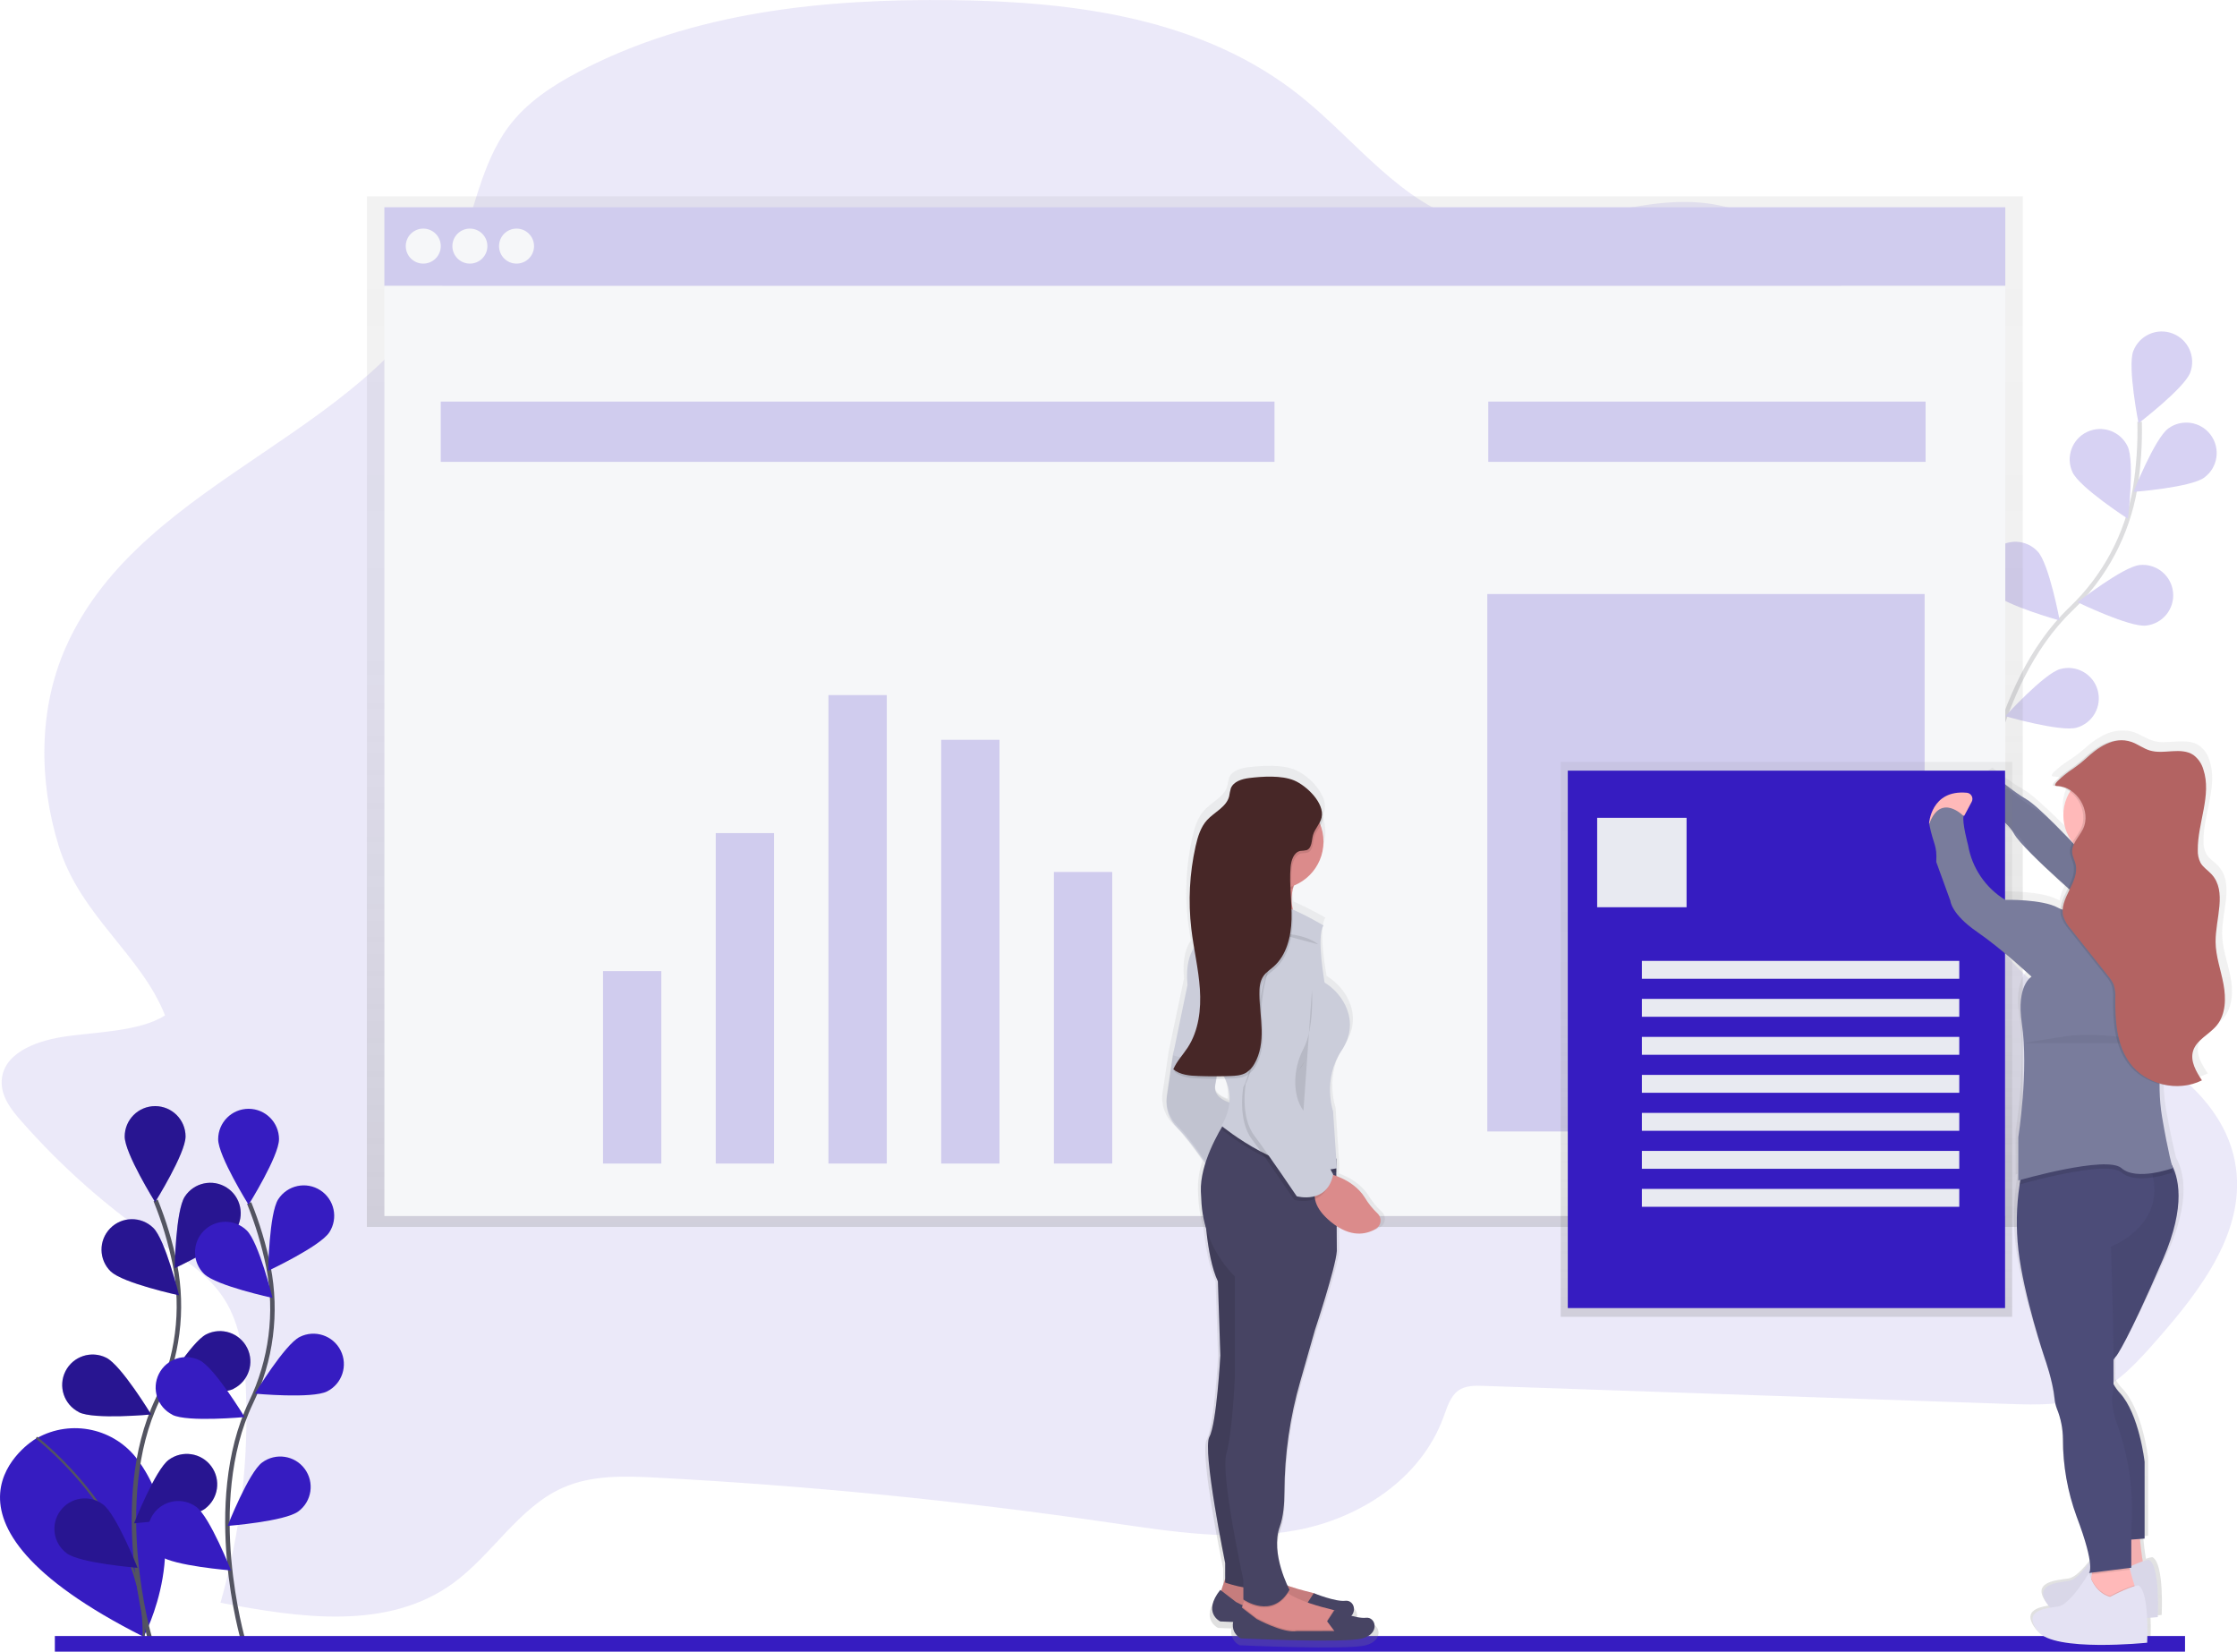
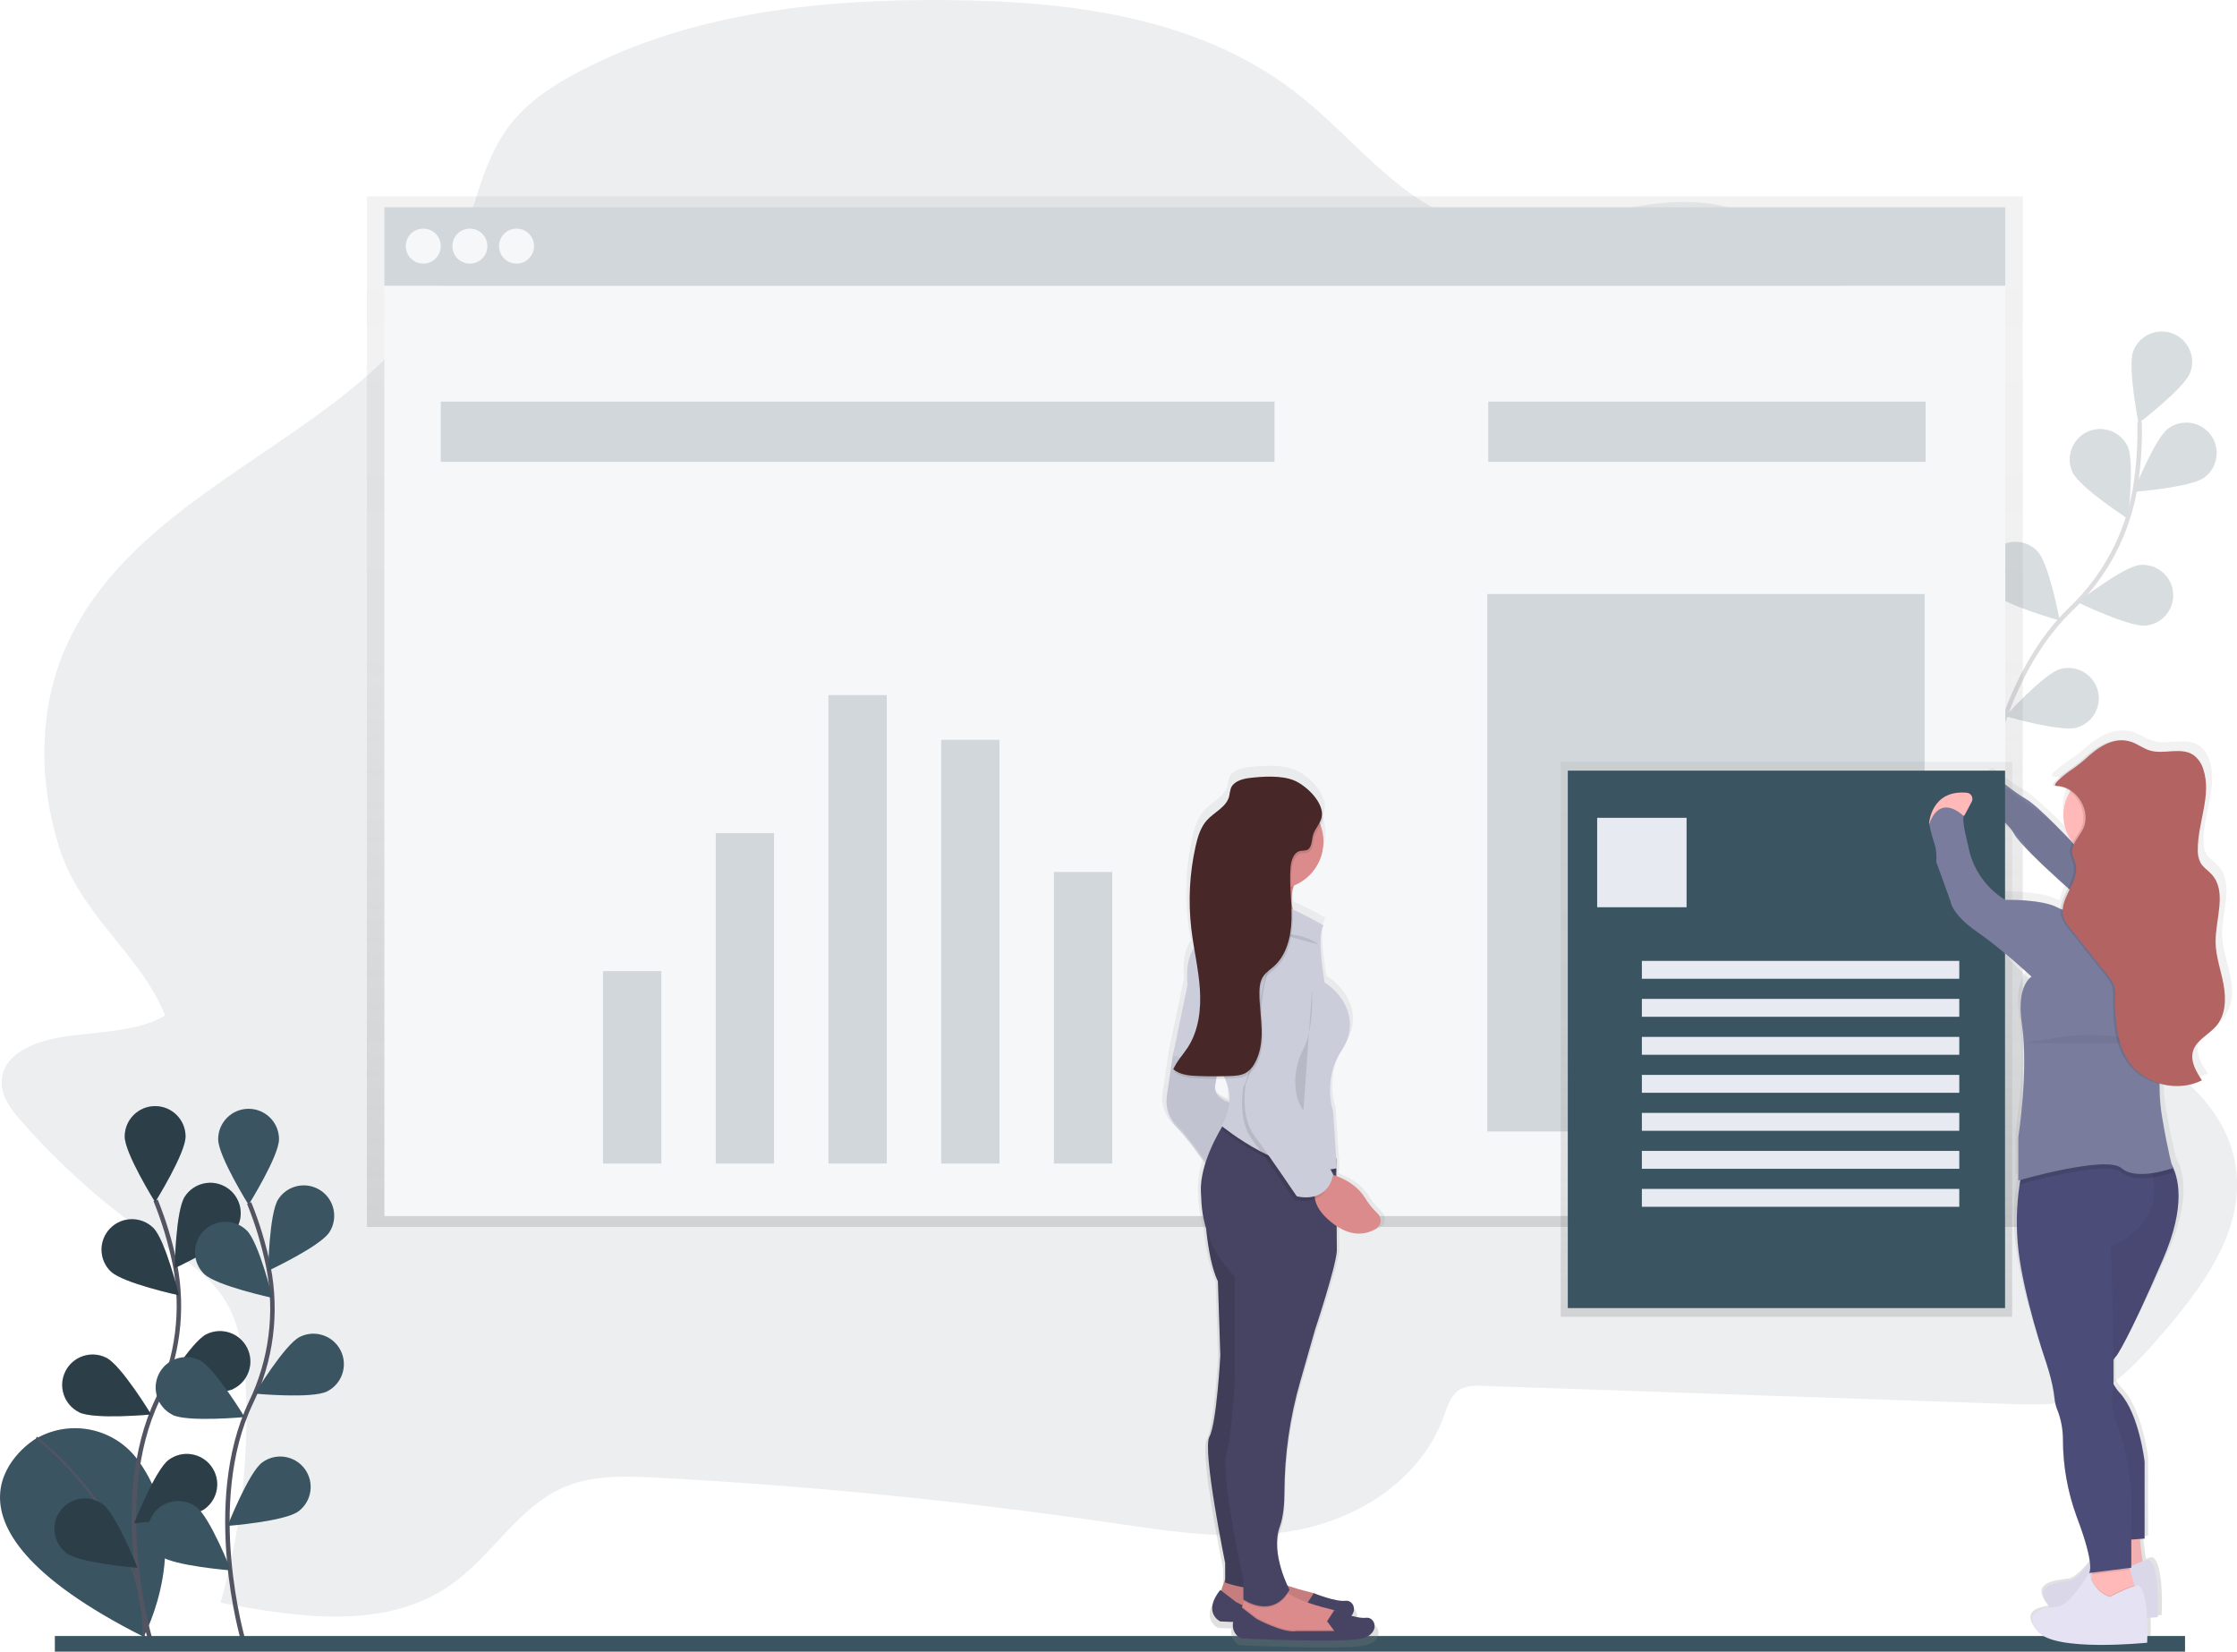
<svg xmlns="http://www.w3.org/2000/svg" xmlns:xlink="http://www.w3.org/1999/xlink" id="03030b4a-9996-4111-83fa-29dc66776d7b" data-name="Layer 1" width="1000.79" height="738.83" viewBox="0 0 1000.79 738.83">
  <defs>
    <linearGradient id="c172ced9-c526-43de-8081-a3b8b4d2db3a" x1="534.54" y1="548.83" x2="534.54" y2="87.83" gradientUnits="userSpaceOnUse">
      <stop offset="0" stop-color="gray" stop-opacity="0.25" />
      <stop offset="0.54" stop-color="gray" stop-opacity="0.12" />
      <stop offset="1" stop-color="gray" stop-opacity="0.1" />
    </linearGradient>
    <linearGradient id="b55b1914-9010-4651-994a-27bfb9322cf9" x1="1028.82" y1="815.41" x2="1028.82" y2="407.41" xlink:href="#c172ced9-c526-43de-8081-a3b8b4d2db3a" />
    <linearGradient id="f578ae08-57d5-484c-bc58-a6933ab5fa51" x1="799.21" y1="589.03" x2="799.21" y2="340.83" xlink:href="#c172ced9-c526-43de-8081-a3b8b4d2db3a" />
    <linearGradient id="c6440606-d3b5-4d29-adcc-566625c77aaa" x1="2225.35" y1="817.55" x2="2225.35" y2="423.13" gradientTransform="translate(-1556)" xlink:href="#c172ced9-c526-43de-8081-a3b8b4d2db3a" />
  </defs>
-   <path d="M127.26,544.48c-12,1.95-27.05,7.53-26.91,20.5.07,6.58,4.44,12.19,8.69,17a323,323,0,0,0,61.33,54.17c10.82,7.33,22.45,14.34,29.64,25.67s9,25.75,9.57,39.47a303.38,303.38,0,0,1-11.34,96.25c35.23,6.71,74.52,12.59,103.88-8.6,17.58-12.69,29.47-33.95,49.06-42.75,13.08-5.88,27.89-5.36,42.15-4.61q101.25,5.33,202,20c28.13,4.1,56.8,8.74,84.63,3.44s55.21-22.59,65.47-50.62c1.58-4.32,3-9.14,6.54-11.74,3.2-2.32,7.39-2.27,11.28-2.13l235.08,8.08c12.88.44,26.21.8,38-4.5,11.43-5.13,20.22-15,28.68-24.67,19.35-22.06,40.16-49.2,34.47-79.14-4.55-24-24.89-40.77-45.06-52.51s-42.42-21.35-57.24-40.12c-22.55-28.57-21.66-69.46-23.06-106.53a591.77,591.77,0,0,0-12.35-99.83c-6.11-28.89-14.62-57.82-30.53-82.22S891,175.15,863.48,171.57c-35.94-4.68-72.07,17.74-107.23,8.22-29.7-8-50.14-36.43-74.75-56.13-43.71-35-101.07-42.33-155.3-43-57.5-.73-116.52,5.09-167.77,32.09-11.74,6.18-23.22,13.66-31.35,24.58-12.46,16.75-15.48,39.25-23.63,58.83C270.6,275,163.76,292,129.08,370c-12.31,27.67-12.19,59.94-3.22,89,9.65,31.27,36.81,48.54,47.58,75.8C161.85,542.26,141.31,542.19,127.26,544.48Z" transform="translate(-99.6 -80.59)" fill="#361cc1" opacity="0.1" />
+   <path d="M127.26,544.48c-12,1.95-27.05,7.53-26.91,20.5.07,6.58,4.44,12.19,8.69,17a323,323,0,0,0,61.33,54.17c10.82,7.33,22.45,14.34,29.64,25.67s9,25.75,9.57,39.47a303.38,303.38,0,0,1-11.34,96.25c35.23,6.71,74.52,12.59,103.88-8.6,17.58-12.69,29.47-33.95,49.06-42.75,13.08-5.88,27.89-5.36,42.15-4.61q101.25,5.33,202,20c28.13,4.1,56.8,8.74,84.63,3.44s55.21-22.59,65.47-50.62c1.58-4.32,3-9.14,6.54-11.74,3.2-2.32,7.39-2.27,11.28-2.13l235.08,8.08c12.88.44,26.21.8,38-4.5,11.43-5.13,20.22-15,28.68-24.67,19.35-22.06,40.16-49.2,34.47-79.14-4.55-24-24.89-40.77-45.06-52.51s-42.42-21.35-57.24-40.12c-22.55-28.57-21.66-69.46-23.06-106.53a591.77,591.77,0,0,0-12.35-99.83c-6.11-28.89-14.62-57.82-30.53-82.22S891,175.15,863.48,171.57c-35.94-4.68-72.07,17.74-107.23,8.22-29.7-8-50.14-36.43-74.75-56.13-43.71-35-101.07-42.33-155.3-43-57.5-.73-116.52,5.09-167.77,32.09-11.74,6.18-23.22,13.66-31.35,24.58-12.46,16.75-15.48,39.25-23.63,58.83C270.6,275,163.76,292,129.08,370c-12.31,27.67-12.19,59.94-3.22,89,9.65,31.27,36.81,48.54,47.58,75.8C161.85,542.26,141.31,542.19,127.26,544.48Z" transform="translate(-99.6 -80.59)" fill="#3b5461" opacity="0.1" />
  <g opacity="0.2">
    <path d="M985.15,451.51s4.8-63.77,40.84-98.42A96.9,96.9,0,0,0,1054.82,299a163,163,0,0,0,2-29.73" transform="translate(-99.6 -80.59)" fill="none" stroke="#535461" stroke-miterlimit="10" stroke-width="2" />
-     <path d="M1079.44,247.3c-2.66,7-23.1,22.61-23.1,22.61s-5-25.21-2.36-32.24a13.61,13.61,0,1,1,25.47,9.63Z" transform="translate(-99.6 -80.59)" fill="#361cc1" />
-     <path d="M1085.76,294.21c-6.05,4.46-31.68,6.42-31.68,6.42s9.49-23.89,15.54-28.35a13.61,13.61,0,1,1,16.14,21.92Z" transform="translate(-99.6 -80.59)" fill="#361cc1" />
-     <path d="M1059.67,360.43c-7.48.79-30.59-10.45-30.59-10.45s20.25-15.83,27.72-16.63a13.61,13.61,0,1,1,2.87,27.08Z" transform="translate(-99.6 -80.59)" fill="#361cc1" />
-     <path d="M1028.65,406.09c-7.24,2-31.92-5.13-31.92-5.13s17.28-19,24.52-21.07a13.61,13.61,0,1,1,7.4,26.2Z" transform="translate(-99.6 -80.59)" fill="#361cc1" />
-     <path d="M1026.83,291.89c3.19,6.81,24.77,20.77,24.77,20.77s3.07-25.52-.12-32.33a13.61,13.61,0,1,0-24.65,11.56Z" transform="translate(-99.6 -80.59)" fill="#361cc1" />
-     <path d="M991.22,345.75c5.08,5.54,29.85,12.41,29.85,12.41s-4.71-25.27-9.79-30.81a13.61,13.61,0,0,0-20.07,18.4Z" transform="translate(-99.6 -80.59)" fill="#361cc1" />
-     <path d="M963.8,402.84c4.07,6.32,27.33,17.27,27.33,17.27s-.37-25.7-4.44-32a13.61,13.61,0,0,0-22.89,14.75Z" transform="translate(-99.6 -80.59)" fill="#361cc1" />
+     <path d="M1079.44,247.3c-2.66,7-23.1,22.61-23.1,22.61s-5-25.21-2.36-32.24a13.61,13.61,0,1,1,25.47,9.63Z" transform="translate(-99.6 -80.59)" fill="#3b5461" />
+     <path d="M1085.76,294.21c-6.05,4.46-31.68,6.42-31.68,6.42s9.49-23.89,15.54-28.35a13.61,13.61,0,1,1,16.14,21.92Z" transform="translate(-99.6 -80.59)" fill="#3b5461" />
+     <path d="M1059.67,360.43c-7.48.79-30.59-10.45-30.59-10.45s20.25-15.83,27.72-16.63a13.61,13.61,0,1,1,2.87,27.08Z" transform="translate(-99.6 -80.59)" fill="#3b5461" />
+     <path d="M1028.65,406.09c-7.24,2-31.92-5.13-31.92-5.13s17.28-19,24.52-21.07a13.61,13.61,0,1,1,7.4,26.2Z" transform="translate(-99.6 -80.59)" fill="#3b5461" />
+     <path d="M1026.83,291.89c3.19,6.81,24.77,20.77,24.77,20.77s3.07-25.52-.12-32.33a13.61,13.61,0,1,0-24.65,11.56Z" transform="translate(-99.6 -80.59)" fill="#3b5461" />
+     <path d="M991.22,345.75c5.08,5.54,29.85,12.41,29.85,12.41s-4.71-25.27-9.79-30.81a13.61,13.61,0,0,0-20.07,18.4Z" transform="translate(-99.6 -80.59)" fill="#3b5461" />
+     <path d="M963.8,402.84c4.07,6.32,27.33,17.27,27.33,17.27s-.37-25.7-4.44-32a13.61,13.61,0,0,0-22.89,14.75Z" transform="translate(-99.6 -80.59)" fill="#3b5461" />
  </g>
  <polygon points="164.14 87.83 164.14 123.8 164.14 548.83 904.94 548.83 904.94 123.8 904.94 87.83 164.14 87.83" fill="url(#c172ced9-c526-43de-8081-a3b8b4d2db3a)" />
  <rect x="171.97" y="92.7" width="725.15" height="35.21" fill="#f6f7f9" />
  <g opacity="0.2">
-     <rect x="171.97" y="92.7" width="725.15" height="35.21" fill="#361cc1" />
+     <rect x="171.97" y="92.7" width="725.15" height="35.21" fill="#3b5461" />
  </g>
  <rect x="171.97" y="127.91" width="725.15" height="416.05" fill="#f6f7f9" />
  <circle cx="189.36" cy="110.09" r="7.83" fill="#f6f7f9" />
  <circle cx="210.22" cy="110.09" r="7.83" fill="#f6f7f9" />
  <circle cx="231.09" cy="110.09" r="7.83" fill="#f6f7f9" />
  <g opacity="0.2">
-     <rect x="197.18" y="179.65" width="373.01" height="26.95" fill="#361cc1" />
+     <rect x="197.18" y="179.65" width="373.01" height="26.95" fill="#3b5461" />
  </g>
  <g opacity="0.2">
-     <rect x="665.83" y="179.65" width="195.63" height="26.95" fill="#361cc1" />
+     <rect x="665.83" y="179.65" width="195.63" height="26.95" fill="#3b5461" />
  </g>
  <g opacity="0.2">
-     <rect x="269.78" y="434.41" width="26.08" height="86.08" fill="#361cc1" />
-     <rect x="320.21" y="372.67" width="26.08" height="147.81" fill="#361cc1" />
-     <rect x="370.64" y="310.94" width="26.08" height="209.54" fill="#361cc1" />
-     <rect x="421.07" y="330.94" width="26.08" height="189.55" fill="#361cc1" />
-     <rect x="471.5" y="390.06" width="26.08" height="130.42" fill="#361cc1" />
+     <rect x="269.78" y="434.41" width="26.08" height="86.08" fill="#3b5461" />
+     <rect x="320.21" y="372.67" width="26.08" height="147.81" fill="#3b5461" />
+     <rect x="370.64" y="310.94" width="26.08" height="209.54" fill="#3b5461" />
+     <rect x="421.07" y="330.94" width="26.08" height="189.55" fill="#3b5461" />
+     <rect x="471.5" y="390.06" width="26.08" height="130.42" fill="#3b5461" />
  </g>
  <g opacity="0.2">
-     <rect x="665.4" y="265.73" width="195.63" height="240.41" fill="#361cc1" />
+     <rect x="665.4" y="265.73" width="195.63" height="240.41" fill="#3b5461" />
  </g>
  <path d="M1097.45,517.39c-1.25-6.36-3.65-12.58-3.71-19.06-.09-10.52,5.51-22.74-1.85-30.51-1.68-1.77-3.93-3.09-5.18-5.16a11.36,11.36,0,0,1-1.3-5.82c-.12-12.27,6.64-24.73,2.59-36.36a12.36,12.36,0,0,0-4.64-6.47c-2.34-1.52-5-1.81-7.87-1.76-2.59,0-5.32.29-8,.34A17.29,17.29,0,0,1,1063,412c-3.1-.88-5.73-2.91-8.8-3.91a14.38,14.38,0,0,0-5-.69c-6.72-.22-12.86,4.25-17.64,8.58a65.86,65.86,0,0,1-7.55,5.49c.4-.28-9.33,6.4-5.67,6.47a12.74,12.74,0,0,1,7.24,2.52,19.56,19.56,0,0,0,1,22.68c-1.59-1.56-3.35-3.27-5.15-5-5.36-5.27-12.85-12.34-16.37-14.27C999.27,430.76,991,424,991,424s-10.75,6-7.44,14.33a33.45,33.45,0,0,1,4.61,1.81,8.63,8.63,0,0,0,.63,3.23,35.6,35.6,0,0,1,9.55,4.68,16.28,16.28,0,0,1,.92,1.43c1.43,2.5,5.88,7.05,11.32,12.11,3.82,3.83,8.85,8.41,13.86,12.82-1.51,3-3.1,6-3.38,9a11.09,11.09,0,0,1-1.13-.52c-7.44-4-24.8-3.58-24.8-3.58s-14.47-7.56-17.36-24.67c0,0-2.89-10.35-2.07-13.13l-.05,0,.37-.08,3.47-6.29a2.78,2.78,0,0,0-2.28-4.08c-16.92-1.52-17.72,14-17.72,14l.15,0-.05.13c2.07,9.95,3.72,9.15,3.31,17.11l6.61,17.51s.41,6,12.4,13.93,25.63,20.3,25.63,20.3-7.23,3.78-4.55,21.09c3.28,21.16-1.65,51.34-1.65,51.34v19.5l.92-.25c-.12.65-.23,1.34-.35,2.09a109.8,109.8,0,0,0-.57,29.61c2.48,20.7,12.4,49,12.4,49s3.72,9.95,4.55,17.91a16.51,16.51,0,0,0,1.06,4.6,36.17,36.17,0,0,1,2.9,13.81,97.24,97.24,0,0,0,6.37,34.91c4.19,10.64,5.75,16.88,6.21,20.52-3,3.88-6.86,8.11-9.93,8.53-5.79.8-16.95,1.59-9.51,11.14a6.8,6.8,0,0,0,.86.91c-5.65.9-11.86,2.88-5.82,10.63,7.44,9.55,51.25,5.17,51.25,5.17s.28-5.31,0-11.14c3.07-.21,5-.4,5-.4s1.24-23.08-4.13-25.87a11.6,11.6,0,0,0-2.9.7c-.58-3.19-1-7.16-1.3-10.09l2.13-.16v-.16h.13V732.65s-2.48-21.49-11.57-31a19.32,19.32,0,0,1-3-4l-.12-.25c.06-2.72.06-6.39,0-10.6l.13-.23c.16-.26.32-.49.47-.7a8.71,8.71,0,0,1,.68-.8l.13-.17h0s5-6,21.91-43.78c10.33-23.06,7.6-36,3.9-42.67-.78-3-2.41-9.72-4.45-21.23a83.23,83.23,0,0,1-1.19-14.79,29.74,29.74,0,0,0,7.84.88,26.62,26.62,0,0,0,12-2.56c-2.7-3.94-5.52-8.56-4.16-13.09,1.54-5.16,7.64-7.53,11.16-11.69C1098.59,530.94,1098.7,523.76,1097.45,517.39Z" transform="translate(-99.6 -80.59)" fill="url(#b55b1914-9010-4651-994a-27bfb9322cf9)" />
  <path d="M992.71,428.25s-10.26,5.92-7.1,14.21c0,0,10.66,3.16,15,11.05s37.89,36.31,37.89,36.31L1063,477.59s-8.51-11.36-35.43-19.3c0,0-15.87-17-21.4-20.17S992.71,428.25,992.71,428.25Z" transform="translate(-99.6 -80.59)" fill="#797c9c" />
  <path d="M997.71,433.25s-10.26,5.92-7.1,14.21c0,0,10.66,3.16,15,11.05s37.89,36.31,37.89,36.31L1068,482.59s-8.51-11.36-35.43-19.3c0,0-15.87-17-21.4-20.17S997.71,433.25,997.71,433.25Z" transform="translate(-99.6 -80.59)" opacity="0.05" />
-   <path d="M115.22,724.41s-57.66,34.79,48.63,88.35c0,0,23.42-43.48-2.47-78.93a34.91,34.91,0,0,0-45.29-9.92Z" transform="translate(-99.6 -80.59)" fill="#361cc1" />
+   <path d="M115.22,724.41s-57.66,34.79,48.63,88.35c0,0,23.42-43.48-2.47-78.93a34.91,34.91,0,0,0-45.29-9.92Z" transform="translate(-99.6 -80.59)" fill="#3b5461" />
  <path d="M115.88,723.67s49.35,37.75,48,89.08" transform="translate(-99.6 -80.59)" fill="none" stroke="#535461" stroke-miterlimit="10" />
  <path d="M166.64,813.39S148.57,752,170,706.89a96.9,96.9,0,0,0,7.84-60.79,163,163,0,0,0-8.61-28.53" transform="translate(-99.6 -80.59)" fill="none" stroke="#535461" stroke-miterlimit="10" stroke-width="2" />
-   <path d="M182.61,589c0,7.52-13.61,29.32-13.61,29.32s-13.61-21.8-13.61-29.32a13.61,13.61,0,1,1,27.23,0Z" transform="translate(-99.6 -80.59)" fill="#361cc1" />
-   <path d="M205.11,630.68c-4.09,6.31-27.36,17.21-27.36,17.21s.42-25.7,4.51-32a13.61,13.61,0,1,1,22.85,14.8Z" transform="translate(-99.6 -80.59)" fill="#361cc1" />
-   <path d="M204.13,701.84c-6.71,3.39-32.31,1-32.31,1s13.34-22,20.05-25.36a13.61,13.61,0,0,1,12.26,24.31Z" transform="translate(-99.6 -80.59)" fill="#361cc1" />
-   <path d="M191.26,755.52c-6,4.47-31.67,6.49-31.67,6.49s9.43-23.91,15.48-28.38a13.61,13.61,0,1,1,16.19,21.89Z" transform="translate(-99.6 -80.59)" fill="#361cc1" />
-   <path d="M149.17,649.35c5.39,5.24,30.52,10.67,30.52,10.67s-6.15-25-11.55-30.2a13.61,13.61,0,1,0-19,19.53Z" transform="translate(-99.6 -80.59)" fill="#361cc1" />
-   <path d="M134.91,712.32c6.71,3.39,32.31,1,32.31,1s-13.34-22-20.05-25.36a13.61,13.61,0,0,0-12.26,24.31Z" transform="translate(-99.6 -80.59)" fill="#361cc1" />
-   <path d="M129.46,775.42c6,4.47,31.67,6.49,31.67,6.49s-9.43-23.91-15.48-28.38a13.61,13.61,0,1,0-16.19,21.89Z" transform="translate(-99.6 -80.59)" fill="#361cc1" />
+   <path d="M182.61,589c0,7.52-13.61,29.32-13.61,29.32s-13.61-21.8-13.61-29.32a13.61,13.61,0,1,1,27.23,0Z" transform="translate(-99.6 -80.59)" fill="#3b5461" />
+   <path d="M205.11,630.68c-4.09,6.31-27.36,17.21-27.36,17.21s.42-25.7,4.51-32a13.61,13.61,0,1,1,22.85,14.8Z" transform="translate(-99.6 -80.59)" fill="#3b5461" />
+   <path d="M204.13,701.84c-6.71,3.39-32.31,1-32.31,1s13.34-22,20.05-25.36a13.61,13.61,0,0,1,12.26,24.31Z" transform="translate(-99.6 -80.59)" fill="#3b5461" />
+   <path d="M191.26,755.52c-6,4.47-31.67,6.49-31.67,6.49s9.43-23.91,15.48-28.38a13.61,13.61,0,1,1,16.19,21.89Z" transform="translate(-99.6 -80.59)" fill="#3b5461" />
+   <path d="M149.17,649.35c5.39,5.24,30.52,10.67,30.52,10.67s-6.15-25-11.55-30.2a13.61,13.61,0,1,0-19,19.53Z" transform="translate(-99.6 -80.59)" fill="#3b5461" />
+   <path d="M134.91,712.32c6.71,3.39,32.31,1,32.31,1s-13.34-22-20.05-25.36a13.61,13.61,0,0,0-12.26,24.31Z" transform="translate(-99.6 -80.59)" fill="#3b5461" />
+   <path d="M129.46,775.42c6,4.47,31.67,6.49,31.67,6.49s-9.43-23.91-15.48-28.38a13.61,13.61,0,1,0-16.19,21.89Z" transform="translate(-99.6 -80.59)" fill="#3b5461" />
  <path d="M182.61,589c0,7.52-13.61,29.32-13.61,29.32s-13.61-21.8-13.61-29.32a13.61,13.61,0,1,1,27.23,0Z" transform="translate(-99.6 -80.59)" opacity="0.25" />
  <path d="M205.11,630.68c-4.09,6.31-27.36,17.21-27.36,17.21s.42-25.7,4.51-32a13.61,13.61,0,1,1,22.85,14.8Z" transform="translate(-99.6 -80.59)" opacity="0.25" />
  <path d="M204.13,701.84c-6.71,3.39-32.31,1-32.31,1s13.34-22,20.05-25.36a13.61,13.61,0,0,1,12.26,24.31Z" transform="translate(-99.6 -80.59)" opacity="0.25" />
  <path d="M191.26,755.52c-6,4.47-31.67,6.49-31.67,6.49s9.43-23.91,15.48-28.38a13.61,13.61,0,1,1,16.19,21.89Z" transform="translate(-99.6 -80.59)" opacity="0.25" />
  <path d="M149.17,649.35c5.39,5.24,30.52,10.67,30.52,10.67s-6.15-25-11.55-30.2a13.61,13.61,0,1,0-19,19.53Z" transform="translate(-99.6 -80.59)" opacity="0.25" />
  <path d="M134.91,712.32c6.71,3.39,32.31,1,32.31,1s-13.34-22-20.05-25.36a13.61,13.61,0,0,0-12.26,24.31Z" transform="translate(-99.6 -80.59)" opacity="0.25" />
  <path d="M129.46,775.42c6,4.47,31.67,6.49,31.67,6.49s-9.43-23.91-15.48-28.38a13.61,13.61,0,1,0-16.19,21.89Z" transform="translate(-99.6 -80.59)" opacity="0.25" />
  <path d="M208.45,814.56s-18.07-61.35,3.39-106.5a96.9,96.9,0,0,0,7.84-60.79,163,163,0,0,0-8.61-28.53" transform="translate(-99.6 -80.59)" fill="none" stroke="#535461" stroke-miterlimit="10" stroke-width="2" />
-   <path d="M224.42,590.2c0,7.52-13.61,29.32-13.61,29.32s-13.61-21.8-13.61-29.32a13.61,13.61,0,0,1,27.23,0Z" transform="translate(-99.6 -80.59)" fill="#361cc1" />
-   <path d="M246.93,631.84c-4.09,6.31-27.36,17.21-27.36,17.21s.42-25.7,4.51-32a13.61,13.61,0,0,1,22.85,14.8Z" transform="translate(-99.6 -80.59)" fill="#361cc1" />
-   <path d="M245.94,703c-6.71,3.39-32.31,1-32.31,1s13.34-22,20.05-25.36A13.61,13.61,0,1,1,245.94,703Z" transform="translate(-99.6 -80.59)" fill="#361cc1" />
-   <path d="M233.07,756.69c-6,4.47-31.67,6.49-31.67,6.49s9.43-23.91,15.48-28.38a13.61,13.61,0,1,1,16.19,21.89Z" transform="translate(-99.6 -80.59)" fill="#361cc1" />
-   <path d="M191,650.51c5.39,5.24,30.52,10.67,30.52,10.67s-6.15-25-11.55-30.2a13.61,13.61,0,1,0-19,19.53Z" transform="translate(-99.6 -80.59)" fill="#361cc1" />
-   <path d="M176.72,713.48c6.71,3.39,32.31,1,32.31,1s-13.34-22-20.05-25.36a13.61,13.61,0,1,0-12.26,24.31Z" transform="translate(-99.6 -80.59)" fill="#361cc1" />
-   <path d="M171.27,776.59c6,4.47,31.67,6.49,31.67,6.49s-9.43-23.91-15.48-28.38a13.61,13.61,0,0,0-16.19,21.89Z" transform="translate(-99.6 -80.59)" fill="#361cc1" />
-   <rect x="24.54" y="731.83" width="953" height="7" fill="#361cc1" />
+   <path d="M224.42,590.2c0,7.52-13.61,29.32-13.61,29.32s-13.61-21.8-13.61-29.32a13.61,13.61,0,0,1,27.23,0Z" transform="translate(-99.6 -80.59)" fill="#3b5461" />
+   <path d="M246.93,631.84c-4.09,6.31-27.36,17.21-27.36,17.21s.42-25.7,4.51-32a13.61,13.61,0,0,1,22.85,14.8Z" transform="translate(-99.6 -80.59)" fill="#3b5461" />
+   <path d="M245.94,703c-6.71,3.39-32.31,1-32.31,1s13.34-22,20.05-25.36A13.61,13.61,0,1,1,245.94,703Z" transform="translate(-99.6 -80.59)" fill="#3b5461" />
+   <path d="M233.07,756.69c-6,4.47-31.67,6.49-31.67,6.49s9.43-23.91,15.48-28.38a13.61,13.61,0,1,1,16.19,21.89Z" transform="translate(-99.6 -80.59)" fill="#3b5461" />
+   <path d="M191,650.51c5.39,5.24,30.52,10.67,30.52,10.67s-6.15-25-11.55-30.2a13.61,13.61,0,1,0-19,19.53Z" transform="translate(-99.6 -80.59)" fill="#3b5461" />
+   <path d="M176.72,713.48c6.71,3.39,32.31,1,32.31,1s-13.34-22-20.05-25.36a13.61,13.61,0,1,0-12.26,24.31Z" transform="translate(-99.6 -80.59)" fill="#3b5461" />
+   <path d="M171.27,776.59c6,4.47,31.67,6.49,31.67,6.49s-9.43-23.91-15.48-28.38a13.61,13.61,0,0,0-16.19,21.89Z" transform="translate(-99.6 -80.59)" fill="#3b5461" />
+   <rect x="24.54" y="731.83" width="953" height="7" fill="#3b5461" />
  <rect x="698.23" y="340.83" width="201.97" height="248.2" fill="url(#f578ae08-57d5-484c-bc58-a6933ab5fa51)" />
-   <rect x="701.4" y="344.73" width="195.63" height="240.41" fill="#361cc1" />
+   <rect x="701.4" y="344.73" width="195.63" height="240.41" fill="#3b5461" />
  <rect x="714.54" y="365.83" width="40" height="40" fill="#e8eaf1" />
  <rect x="734.54" y="429.83" width="142" height="8" fill="#e8eaf1" />
  <rect x="734.54" y="446.83" width="142" height="8" fill="#e8eaf1" />
  <rect x="734.54" y="463.83" width="142" height="8" fill="#e8eaf1" />
  <rect x="734.54" y="480.83" width="142" height="8" fill="#e8eaf1" />
  <rect x="734.54" y="497.83" width="142" height="8" fill="#e8eaf1" />
  <rect x="734.54" y="514.83" width="142" height="8" fill="#e8eaf1" />
  <rect x="734.54" y="531.83" width="142" height="8" fill="#e8eaf1" />
  <path d="M1056.65,764.89s1.18,17.36,3.16,19.34-17.76,3.16-17.76,3.16l2.76-22.5Z" transform="translate(-99.6 -80.59)" fill="#ffb9b9" />
  <path d="M1056.65,764.89s1.18,17.36,3.16,19.34-17.76,3.16-17.76,3.16l2.76-22.5Z" transform="translate(-99.6 -80.59)" opacity="0.05" />
  <path d="M1061,778.31s-2.76,0-12.63,5.13c0,0-6.71-1.18-9.47-10.66,0,0-8.29,14.21-13.81,15s-16.18,1.58-9.08,11.05,48.94,5.13,48.94,5.13S1066.12,781.07,1061,778.31Z" transform="translate(-99.6 -80.59)" fill="#e4e2f3" />
  <path d="M1061,778.31s-2.76,0-12.63,5.13c0,0-6.71-1.18-9.47-10.66,0,0-8.29,14.21-13.81,15s-16.18,1.58-9.08,11.05,48.94,5.13,48.94,5.13S1066.12,781.07,1061,778.31Z" transform="translate(-99.6 -80.59)" opacity="0.05" />
  <path d="M1055.07,791.73l-2.76,7.5-18.15-5.13,1-7.44.25-1.8.69-5s15.39-3.95,15.39-2a30.62,30.62,0,0,0,1,4.81c.63,2.43,1.42,5.19,2,7C1054.83,790.94,1055.07,791.73,1055.07,791.73Z" transform="translate(-99.6 -80.59)" fill="#ffb9b9" />
  <path d="M1045.16,688.8a10.79,10.79,0,0,0,0,11,19.12,19.12,0,0,0,2.84,3.93c8.68,9.47,11.05,30.78,11.05,30.78v34.33l-5.92.45-9.47.73-14.21-58.41s-8.29-42.62-4.34-50.12,7.5-54.46,7.5-54.46l3.28-3.39,7.77-8.05h22.5a15.13,15.13,0,0,1,4.38,4.89c3.78,6.25,7.17,19.25-3.19,43.25-16.18,37.49-20.92,43.41-20.92,43.41A9.09,9.09,0,0,0,1045.16,688.8Z" transform="translate(-99.6 -80.59)" fill="#4c4c78" />
  <path d="M1045.29,688.63a10.79,10.79,0,0,0,0,11,19.12,19.12,0,0,0,2.84,3.93c8.68,9.47,11.05,30.78,11.05,30.78v34.33l-5.92.45-9.47.73-14.21-58.41s-8.29-42.62-4.34-50.12,7.5-54.46,7.5-54.46l3.28-3.39,7.77-8.05h22.5a15.13,15.13,0,0,1,4.38,4.89c3.78,6.25,7.17,19.25-3.19,43.25-16.18,37.49-20.92,43.41-20.92,43.41A9.09,9.09,0,0,0,1045.29,688.63Z" transform="translate(-99.6 -80.59)" opacity="0.05" />
  <path d="M1052.53,782.72l-17.09,2.14.69-5s15.39-3.95,15.39-2A30.62,30.62,0,0,0,1052.53,782.72Z" transform="translate(-99.6 -80.59)" opacity="0.1" />
  <path d="M1044,638.21s1,31.07,1.14,50.59c0,4.42,0,8.24,0,11a24.33,24.33,0,0,1-.32,4.33c-1.18,3.55,1.18,11.44,1.18,11.44a113.91,113.91,0,0,1,7.1,48.94v17.36l-18.94,2.37s3.16-2.37-5.53-25.26a99.76,99.76,0,0,1-6.09-34.62,37.05,37.05,0,0,0-2.77-13.7,16.9,16.9,0,0,1-1-4.56c-.79-7.89-4.34-17.76-4.34-17.76s-9.47-28-11.84-48.54a113,113,0,0,1,.55-29.36,73.27,73.27,0,0,1,1.42-7.34s38.58-24.28,53.15-7.5a19,19,0,0,1,3.29,5.53,36.47,36.47,0,0,1,1.86,6.15C1067.39,629.53,1044,638.21,1044,638.21Z" transform="translate(-99.6 -80.59)" fill="#4c4c78" />
  <circle cx="943.23" cy="364.64" r="20.13" fill="#ffb9b9" />
  <path d="M1031.78,457.85s8.29,23.28,0,35.52,26.44,8.29,26.44,8.29l13.42-16.18s-15.79,0-16.58-27.63S1031.78,457.85,1031.78,457.85Z" transform="translate(-99.6 -80.59)" fill="#ffb9b9" />
  <path d="M1071.64,605.06a51.79,51.79,0,0,1-8.79,2.2c-4.91.76-10.71.79-14.1-2.2-2-1.77-7-2-12.91-1.42-12.53,1.2-29.48,5.87-32.72,6.79a73.27,73.27,0,0,1,1.42-7.34s38.58-24.28,53.15-7.5h8.42a15.13,15.13,0,0,1,4.38,4.89C1071.22,603.62,1071.64,605.06,1071.64,605.06Z" transform="translate(-99.6 -80.59)" opacity="0.1" />
  <path d="M1055.07,791.73l-2.76,7.5-18.15-5.13,1-7.44c3.12,6.9,8.44,7.84,8.44,7.84a64.37,64.37,0,0,1,10.86-4.76C1054.83,790.94,1055.07,791.73,1055.07,791.73Z" transform="translate(-99.6 -80.59)" opacity="0.1" />
  <path d="M1056.25,789.76s-2.76,0-12.63,5.13c0,0-6.71-1.18-9.47-10.66,0,0-8.29,14.21-13.81,15s-16.18,1.58-9.08,11.05,48.94,5.13,48.94,5.13S1061.38,792.52,1056.25,789.76Z" transform="translate(-99.6 -80.59)" fill="#e4e2f3" />
  <path d="M962.62,449.08s.77-15.37,16.92-13.87a2.76,2.76,0,0,1,2.18,4l-3.31,6.23Z" transform="translate(-99.6 -80.59)" fill="#ffb9b9" />
  <path d="M1055.86,490.21s-19.34-3.16-24.47-7.1c0,0-3.95,7.5-11.05,3.55s-23.68-3.55-23.68-3.55a35.79,35.79,0,0,1-16.58-24.47s-2.76-10.26-2-13c0,0-10.26-10.66-15.39,3.55,2,9.87,3.55,9.08,3.16,17l6.31,17.36s.39,5.92,11.84,13.81,24.47,20.13,24.47,20.13-6.91,3.75-4.34,20.92c3.14,21-1.58,50.91-1.58,50.91v19.34s39.47-11.44,46.17-5.53,22.89,0,22.89,0-2-6.71-4.74-22.89.39-32,.39-32,10.26-27.23,15-38.28-3.55-26-11.84-31.57-11.37-2.21-11.37-2.21S1073.62,486.66,1055.86,490.21Z" transform="translate(-99.6 -80.59)" fill="#797c9c" />
  <path d="M1005.15,547.22s3.15-.76,18.93-3.13,43.41,3.16,43.41,3.16" transform="translate(-99.6 -80.59)" opacity="0.05" />
  <path d="M1018.79,432.19c9,.19,15.66,11.29,11.67,19.3-1.75,3.52-5.14,6.62-4.79,10.53.16,1.78,1.11,3.39,1.52,5.13,1.89,8-7.68,15.49-5.49,23.39a16.89,16.89,0,0,0,3.42,5.73l16.62,20.94a15.73,15.73,0,0,1,2.48,3.84,16.19,16.19,0,0,1,.72,6.15c-.08,10,.57,20.73,6.47,28.84,7.09,9.74,21.54,13.24,32.29,7.81-2.58-3.91-5.27-8.49-4-13,1.47-5.11,7.29-7.47,10.65-11.59,4.06-5,4.16-12.1,3-18.41s-3.49-12.48-3.54-18.9c-.08-10.43,5.26-22.55-1.77-30.25-1.61-1.76-3.75-3.06-4.95-5.12a11.63,11.63,0,0,1-1.24-5.78c-.11-12.16,6.34-24.53,2.47-36.06a12.25,12.25,0,0,0-4.43-6.42c-5.48-3.69-13.08-.11-19.42-2-3-.87-5.47-2.89-8.4-3.88-7.9-2.67-15.21,2.69-20.67,7.83a63,63,0,0,1-7.21,5.44C1024.58,425.5,1015.29,432.12,1018.79,432.19Z" transform="translate(-99.6 -80.59)" opacity="0.1" />
  <path d="M1019.79,432.19c9,.19,15.66,11.29,11.67,19.3-1.75,3.52-5.14,6.62-4.79,10.53.16,1.78,1.11,3.39,1.52,5.13,1.89,8-7.68,15.49-5.49,23.39a16.89,16.89,0,0,0,3.42,5.73l16.62,20.94a15.73,15.73,0,0,1,2.48,3.84,16.19,16.19,0,0,1,.72,6.15c-.08,10,.57,20.73,6.47,28.84,7.09,9.74,21.54,13.24,32.29,7.81-2.58-3.91-5.27-8.49-4-13,1.47-5.11,7.29-7.47,10.65-11.59,4.06-5,4.16-12.1,3-18.41s-3.49-12.48-3.54-18.9c-.08-10.43,5.26-22.55-1.77-30.25-1.61-1.76-3.75-3.06-4.95-5.12a11.63,11.63,0,0,1-1.24-5.78c-.11-12.16,6.34-24.53,2.47-36.06a12.25,12.25,0,0,0-4.43-6.42c-5.48-3.69-13.08-.11-19.42-2-3-.87-5.47-2.89-8.4-3.88-7.9-2.67-15.21,2.69-20.67,7.83a63,63,0,0,1-7.21,5.44C1025.58,425.5,1016.29,432.12,1019.79,432.19Z" transform="translate(-99.6 -80.59)" fill="#b36362" />
  <path d="M717.68,622.54a34.68,34.68,0,0,1-5.91-7.25c-3.46-5.44-9.25-8.37-13.22-9.83v-1.77l.24,0-.11-1.64.11,0-.28-4.34v0h0l-1.41-21.68S692,561.5,701,548.2s.56-26.06-7.9-31.05c0,0-4-21.07-.56-26.06a145.27,145.27,0,0,0-14.2-7.23q-.11-.39-.21-.8c-.09-2-.21-3.93-.32-5.89a21.54,21.54,0,0,1,.56-3c.11-.41.23-.83.36-1.26a21.63,21.63,0,0,0,13.81-20.06,21.24,21.24,0,0,0-1.34-7.44,9.48,9.48,0,0,0,1-2.36,9.63,9.63,0,0,0-1.34-6.92c-2.24-5-7.89-9.57-12-11.24-5.87-2.4-14.71-1.83-20.82-1.1-3.43.41-7.35,1.57-8.59,4.74a32.85,32.85,0,0,0-.78,3.65c-1.28,4.84-6.83,7.1-10.26,10.8-3,3.27-4.36,7.69-5.34,12a110.79,110.79,0,0,0-2,37.67c.35,2.9.81,5.78,1.3,8.66-2.06,2.9-3.92,8-3.07,17l-6.77,32.16-2.82,18.85a16.48,16.48,0,0,0,5.08,14.42c4.32,4.24,9.56,11.41,12.79,16.06a38.24,38.24,0,0,0-2.06,12.78c.07,2,.18,3.89.32,5.71A50.84,50.84,0,0,0,638,629.59c.79,7.74,2.36,17.64,5.42,24l1.13,33.82s-1.69,31.05-5.08,37.15,7.34,57.67,7.34,57.67v7.21L645,794.72l-.45-.34c-8.47,10.54,0,14.42,0,14.42s2.3.11,6,.25a6.81,6.81,0,0,0,3.61,7.51s48,2.22,56.46,0,6.21-10,1.69-9.43a20.65,20.65,0,0,1-6.76-.89c2.64-3.09.53-7.28-2.83-6.87-4.52.55-14.68-3.47-14.68-3.47l0,.07a7.63,7.63,0,0,0-1-.3,113.24,113.24,0,0,1-11.17-3.15c-2.18-4.67-7.2-17.23-3.6-27,1.63-4.4,2.16-10.26,2.16-15.94A182.08,182.08,0,0,1,681.86,699l6.77-23.27s9.6-28.28,10.16-36l-.08-11.32c7.94,5.11,14.24,3.56,18.27,1.19A4.35,4.35,0,0,0,717.68,622.54Zm-75.35-58.82c.19-.81.35-1.7.49-2.63q2,0,4,0a20.6,20.6,0,0,1,2,10.91C645.76,571,641.18,568.62,642.33,563.72Z" transform="translate(-99.6 -80.59)" fill="url(#c6440606-d3b5-4d29-adcc-566625c77aaa)" />
  <path d="M647.7,786.85l-2.17,6.52,7.06,7.06,23.36,5.43,16.84-1.63-1.09-6h0a7.21,7.21,0,0,0-5.35-5.26c-6.92-1.63-20.12-5.33-22.9-10.49Z" transform="translate(-99.6 -80.59)" fill="#db8b8b" />
  <path d="M647.7,786.85l-2.17,6.52,7.06,7.06,23.36,5.43,16.84-1.63-1.09-6h0a7.21,7.21,0,0,0-5.35-5.26c-6.92-1.63-20.12-5.33-22.9-10.49Z" transform="translate(-99.6 -80.59)" opacity="0.1" />
  <path d="M687.36,802.61l-3.26-4.35,3.26-5s9.78,3.95,14.12,3.4,6.52,7.06-1.63,9.24-54.33,0-54.33,0-8.15-3.8,0-14.12l7.06,5.43s12,6.52,17.93,5.43Z" transform="translate(-99.6 -80.59)" fill="#474463" />
  <path d="M702,811.84l-16.84,1.63L661.82,808,654.76,801l.58-1.73.81-2.42.79-2.37,15.75-4.35a9.76,9.76,0,0,0,3.19,3.2c5.12,3.5,14.31,6,19.7,7.29a5.65,5.65,0,0,1,.67.2,7.18,7.18,0,0,1,4.68,5.06Z" transform="translate(-99.6 -80.59)" fill="#db8b8b" />
  <path d="M702,811.84l-16.84,1.63L661.82,808,654.76,801l.58-1.73,6.49,5s12,6.52,17.93,5.43h16.84l-3.26-4.35,2.93-4.52a7.18,7.18,0,0,1,4.68,5.06Z" transform="translate(-99.6 -80.59)" opacity="0.1" />
  <path d="M696.59,810.21l-3.26-4.35,3.26-5s9.78,3.95,14.12,3.4,6.52,7.06-1.63,9.24-54.33,0-54.33,0-8.15-3.8,0-14.12l7.06,5.43s12,6.52,17.93,5.43Z" transform="translate(-99.6 -80.59)" fill="#474463" />
  <path d="M683,495.12s-26.08,2.72-22.27-8.15a19.56,19.56,0,0,0,.8-9.59,26.59,26.59,0,0,0-4.61-11.05l24.45,3.8a30.62,30.62,0,0,0-3.31,7.85C675.15,489.51,683,495.12,683,495.12Z" transform="translate(-99.6 -80.59)" fill="#db8b8b" />
  <path d="M638.46,619s.54,23.36,6,34.77l1.09,33.14s-1.63,30.42-4.89,36.4,7.06,56.5,7.06,56.5v8.69S665.08,795,670,787.4l-4.89-64.65,2.17-89.64Z" transform="translate(-99.6 -80.59)" fill="#474463" />
  <path d="M638.46,619s.54,23.36,6,34.77l1.09,33.14s-1.63,30.42-4.89,36.4,7.06,56.5,7.06,56.5v8.69S665.08,795,670,787.4l-4.89-64.65,2.17-89.64Z" transform="translate(-99.6 -80.59)" opacity="0.1" />
  <path d="M627.6,544l-3.26,8.69-2.72,18.47a16.34,16.34,0,0,0,4.89,14.12c6.52,6.52,15.21,20.1,15.21,20.1l10.32-31s-10.32-1.63-8.69-8.69,1.09-20.1,1.09-20.1Z" transform="translate(-99.6 -80.59)" fill="#cbcdda" />
  <path d="M627.6,543l-3.26,8.69-2.72,18.47a16.34,16.34,0,0,0,4.89,14.12c6.52,6.52,15.21,20.1,15.21,20.1l10.32-31s-10.32-1.63-8.69-8.69,1.09-20.1,1.09-20.1Z" transform="translate(-99.6 -80.59)" opacity="0.05" />
  <path d="M675.88,793.31c-7,11-17.81,4.75-19.74,3.51l.79-2.37,15.75-4.35A9.76,9.76,0,0,0,675.88,793.31Z" transform="translate(-99.6 -80.59)" opacity="0.1" />
  <path d="M697.68,640.17c-.54,7.61-9.78,35.31-9.78,35.31l-6.51,22.8a181.41,181.41,0,0,0-7.16,49.6c0,5.56-.51,11.3-2.08,15.61-4.35,12,4.35,28.25,4.35,28.25-7.61,13.58-20.64,4.35-20.64,4.35V787.4s-10.32-47.26-7.61-56.5,3.8-34.23,3.8-34.23V651.58a51.17,51.17,0,0,1-14.91-32.44c-.13-1.78-.23-3.65-.3-5.59-.44-12.26,7.94-26.63,11.21-31.75.79-1.24,1.28-1.93,1.28-1.93l48,19,.11,0v1.86l0,4.11Z" transform="translate(-99.6 -80.59)" fill="#474463" />
  <path d="M681.38,470.13a30.62,30.62,0,0,0-3.31,7.85,21.26,21.26,0,0,1-16.53-.6,26.59,26.59,0,0,0-4.61-11.05Z" transform="translate(-99.6 -80.59)" opacity="0.1" />
  <circle cx="570.91" cy="376.5" r="21.19" fill="#db8b8b" />
  <path d="M697.68,604.86l-.23,0c-22.78,4.68-51.38-19.06-51.38-19.06a28.16,28.16,0,0,0,2-4c.79-1.24,1.28-1.93,1.28-1.93l48,19,.12,1.9Z" transform="translate(-99.6 -80.59)" opacity="0.1" />
  <path d="M691.7,494.57s-30.42-18.47-40.2-10.87l-13.58,17.38s-8.69,2.72-7.06,20.1l-6.52,31.51,19.56,4.89s11.41,10.87,2.17,26.62c0,0,28.79,23.9,51.61,19L696,577.69s-4.89-14.12,3.8-27.16.54-25.53-7.61-30.42C692.25,520.11,688.44,499.46,691.7,494.57Z" transform="translate(-99.6 -80.59)" fill="#cbcdda" />
  <path d="M693.33,605.4s11.41,2.17,16.84,10.87a33.86,33.86,0,0,0,5.69,7.1,4.31,4.31,0,0,1-.67,6.87c-4.31,2.59-11.34,4.19-20.22-3.11C679.75,614.64,693.33,605.4,693.33,605.4Z" transform="translate(-99.6 -80.59)" fill="#db8b8b" />
  <path d="M676.49,504.9s-10.87-1.09-13.58,27.16-7.06,34.77-7.06,34.77-2.72,14.67,3.8,23.36,19,27.16,19,27.16,13.58,3.8,16.3-9.78l-16.84-31.51s-2.72-10.87,3.8-18.47S693.33,499.46,676.49,504.9Z" transform="translate(-99.6 -80.59)" opacity="0.1" />
  <path d="M677.58,503.27s-10.87-1.09-13.58,27.16-7.06,34.77-7.06,34.77-2.72,14.67,3.8,23.36,19,27.16,19,27.16,13.58,3.8,16.3-9.78l-16.84-31.51S676.49,563.57,683,556,694.42,497.83,677.58,503.27Z" transform="translate(-99.6 -80.59)" fill="#cbcdda" />
  <path d="M686.54,523.64s1.09,16.84-3.8,26.08-4.89,21.19,0,27.71" transform="translate(-99.6 -80.59)" opacity="0.1" />
  <path d="M689.26,503s-4.35-4.35-16.84-4.89-17.93-4.35-17.93-4.35" transform="translate(-99.6 -80.59)" opacity="0.1" />
  <path d="M659,429.71c-3.3.41-7.07,1.54-8.26,4.64a32.71,32.71,0,0,0-.75,3.58c-1.23,4.75-6.57,7-9.87,10.58-2.91,3.2-4.19,7.53-5.14,11.76a110.48,110.48,0,0,0-1.91,36.91c1.06,9,3.23,17.88,3.83,26.93s-.5,18.57-5.45,26.17c-2.13,3.27-4.93,6.14-6.44,9.74,3.12,2.53,7.41,2.89,11.43,3q7,.24,14,0c2.45-.08,5-.24,7.13-1.48a11,11,0,0,0,3.74-4c2.67-4.54,3.35-10,3.23-15.25s-.95-10.49-1-15.76c-.05-2.87.17-5.91,1.82-8.26,1.19-1.7,3-2.84,4.55-4.21,5.82-5.15,7.81-13.42,8-21.19s-1.09-15.55-.43-23.29c.26-3,1.39-6.67,4.37-7.26a16.81,16.81,0,0,0,2.84-.36c2.39-.92,2.16-4.29,2.84-6.76.77-2.77,3.13-4.91,3.8-7.71,1.56-6.57-6.8-14.42-12.28-16.71C673.42,428.43,664.92,429,659,429.71Z" transform="translate(-99.6 -80.59)" opacity="0.1" />
  <path d="M658.5,428.62c-3.3.41-7.07,1.54-8.26,4.64a32.71,32.71,0,0,0-.75,3.58c-1.23,4.75-6.57,7-9.87,10.58-2.91,3.2-4.19,7.53-5.14,11.76a110.48,110.48,0,0,0-1.91,36.91c1.06,9,3.23,17.88,3.83,26.93s-.5,18.57-5.45,26.17c-2.13,3.27-4.93,6.14-6.44,9.74,3.12,2.53,7.41,2.89,11.43,3q7,.24,14,0c2.45-.08,5-.24,7.13-1.48a11,11,0,0,0,3.74-4c2.67-4.54,3.35-10,3.23-15.25s-.95-10.49-1-15.76c-.05-2.87.17-5.91,1.82-8.26,1.19-1.7,3-2.84,4.55-4.21,5.82-5.15,7.81-13.42,8-21.19s-1.09-15.55-.43-23.29c.26-3,1.39-6.67,4.37-7.26a16.81,16.81,0,0,0,2.84-.36c2.39-.92,2.16-4.29,2.84-6.76.77-2.77,3.13-4.91,3.8-7.71,1.56-6.57-6.8-14.42-12.28-16.71C672.88,427.34,664.38,427.9,658.5,428.62Z" transform="translate(-99.6 -80.59)" fill="#472727" />
</svg>
